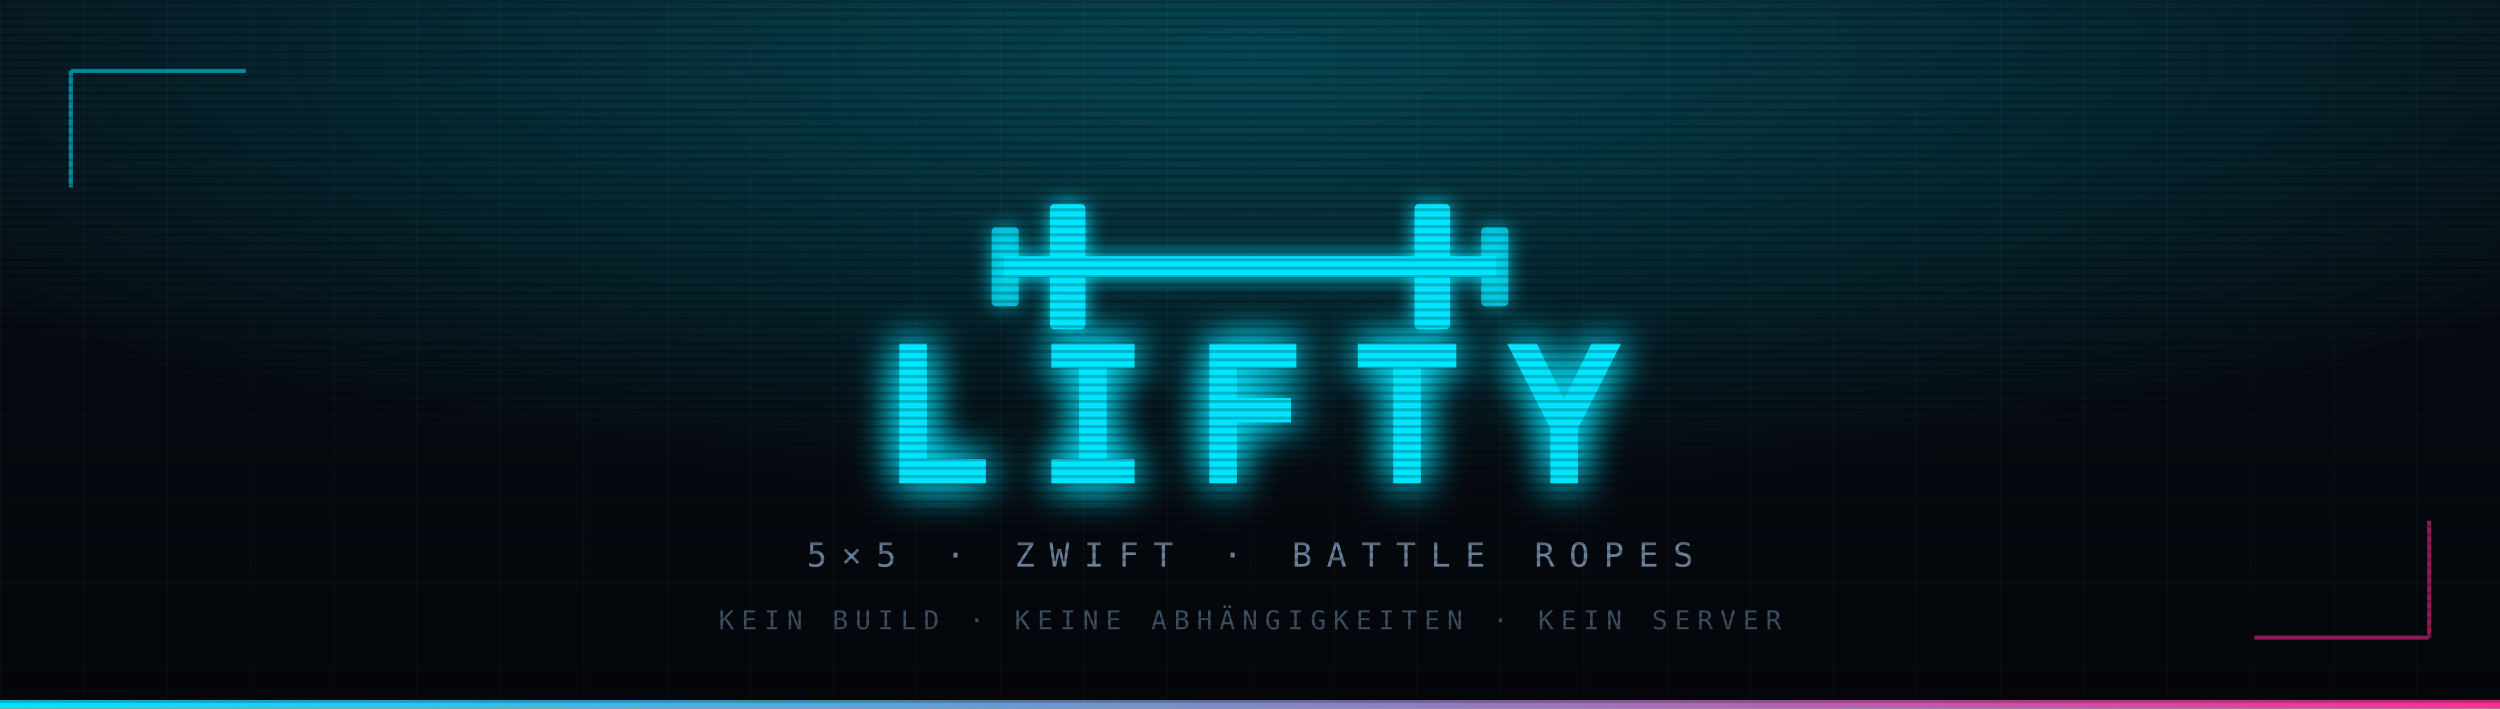
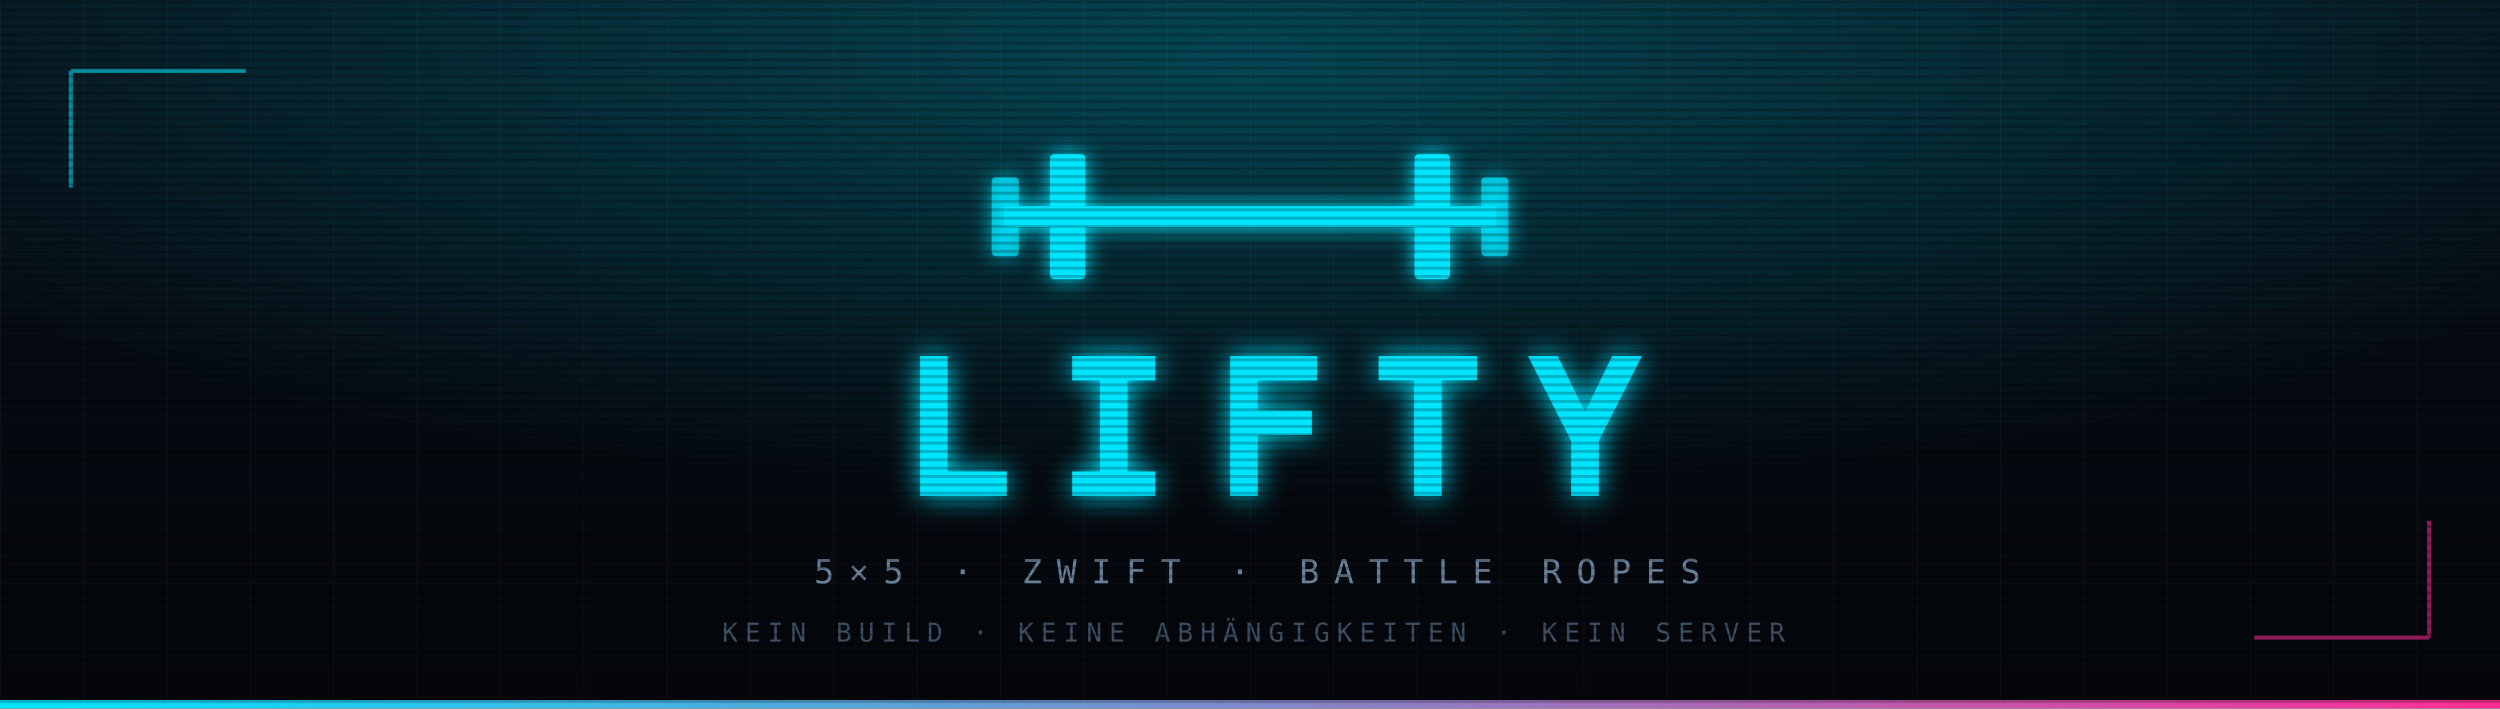
<svg xmlns="http://www.w3.org/2000/svg" viewBox="0 0 1200 340" width="1200" height="340" role="img" aria-label="lifty">
  <defs>
    <linearGradient id="sky" x1="0" y1="0" x2="0" y2="1">
      <stop offset="0" stop-color="#071019" />
      <stop offset="1" stop-color="#04060a" />
    </linearGradient>
    <radialGradient id="halo" cx="50%" cy="8%" r="62%">
      <stop offset="0" stop-color="#00e5ff" stop-opacity=".26" />
      <stop offset="1" stop-color="#00e5ff" stop-opacity="0" />
    </radialGradient>
    <linearGradient id="rule" x1="0" y1="0" x2="1" y2="0">
      <stop offset="0" stop-color="#00e5ff" />
      <stop offset="1" stop-color="#ff2d95" />
    </linearGradient>
    <pattern id="grid" width="40" height="40" patternUnits="userSpaceOnUse">
      <path d="M40 0H0V40" fill="none" stroke="#ffffff" stroke-opacity=".035" stroke-width="1" />
    </pattern>
    <pattern id="scan" width="4" height="4" patternUnits="userSpaceOnUse">
      <rect width="4" height="1.4" fill="#000" fill-opacity=".22" />
    </pattern>
    <filter id="neon" x="-60%" y="-60%" width="220%" height="220%">
-       <feGaussianBlur stdDeviation="10" result="b" />
+       <feGaussianBlur stdDeviation="7" result="b" />
      <feMerge>
-         <feMergeNode in="b" />
        <feMergeNode in="b" />
        <feMergeNode in="SourceGraphic" />
      </feMerge>
    </filter>
    <filter id="soft" x="-60%" y="-60%" width="220%" height="220%">
      <feGaussianBlur stdDeviation="5" result="b" />
      <feMerge>
        <feMergeNode in="b" />
        <feMergeNode in="SourceGraphic" />
      </feMerge>
    </filter>
  </defs>
  <rect width="1200" height="340" fill="url(#sky)" />
  <rect width="1200" height="340" fill="url(#grid)" />
  <rect width="1200" height="340" fill="url(#halo)" />
  <path d="M34 34h84M34 34v56" fill="none" stroke="#00e5ff" stroke-opacity=".55" stroke-width="2" />
  <path d="M1166 306h-84M1166 306v-56" fill="none" stroke="#ff2d95" stroke-opacity=".55" stroke-width="2" />
-   <g transform="translate(600 128)" fill="#00e5ff" filter="url(#soft)">
+   <g transform="translate(600 104)" fill="#00e5ff" filter="url(#soft)">
    <rect x="-118" y="-5" width="236" height="10" rx="1" />
    <rect x="-96" y="-30" width="17" height="60" rx="2" />
    <rect x="79" y="-30" width="17" height="60" rx="2" />
    <rect x="-124" y="-19" width="13" height="38" rx="2" fill-opacity=".72" />
    <rect x="111" y="-19" width="13" height="38" rx="2" fill-opacity=".72" />
  </g>
-   <text x="600" y="232" text-anchor="middle" filter="url(#neon)" font-family="ui-monospace, SFMono-Regular, Menlo, Consolas, monospace" font-size="92" font-weight="700" letter-spacing="20" fill="#00e5ff">LIFTY</text>
-   <text x="600" y="272" text-anchor="middle" font-family="ui-monospace, SFMono-Regular, Menlo, Consolas, monospace" font-size="16" letter-spacing="7" fill="#69809a">5×5 · ZWIFT · BATTLE ROPES</text>
-   <text x="600" y="302" text-anchor="middle" font-family="ui-monospace, SFMono-Regular, Menlo, Consolas, monospace" font-size="12.5" letter-spacing="3.4" fill="#3d4f63">KEIN BUILD · KEINE ABHÄNGIGKEITEN · KEIN SERVER</text>
+   <text x="610" y="238" text-anchor="middle" filter="url(#neon)" font-family="ui-monospace, SFMono-Regular, Menlo, Consolas, monospace" font-size="92" font-weight="700" letter-spacing="20" fill="#00e5ff">LIFTY</text>
+   <text x="603.5" y="280" text-anchor="middle" font-family="ui-monospace, SFMono-Regular, Menlo, Consolas, monospace" font-size="16" letter-spacing="7" fill="#69809a">5×5 · ZWIFT · BATTLE ROPES</text>
+   <text x="601.7" y="308" text-anchor="middle" font-family="ui-monospace, SFMono-Regular, Menlo, Consolas, monospace" font-size="12.5" letter-spacing="3.4" fill="#3d4f63">KEIN BUILD · KEINE ABHÄNGIGKEITEN · KEIN SERVER</text>
  <rect x="0" y="336" width="1200" height="4" fill="url(#rule)" />
  <rect width="1200" height="340" fill="url(#scan)" />
</svg>
